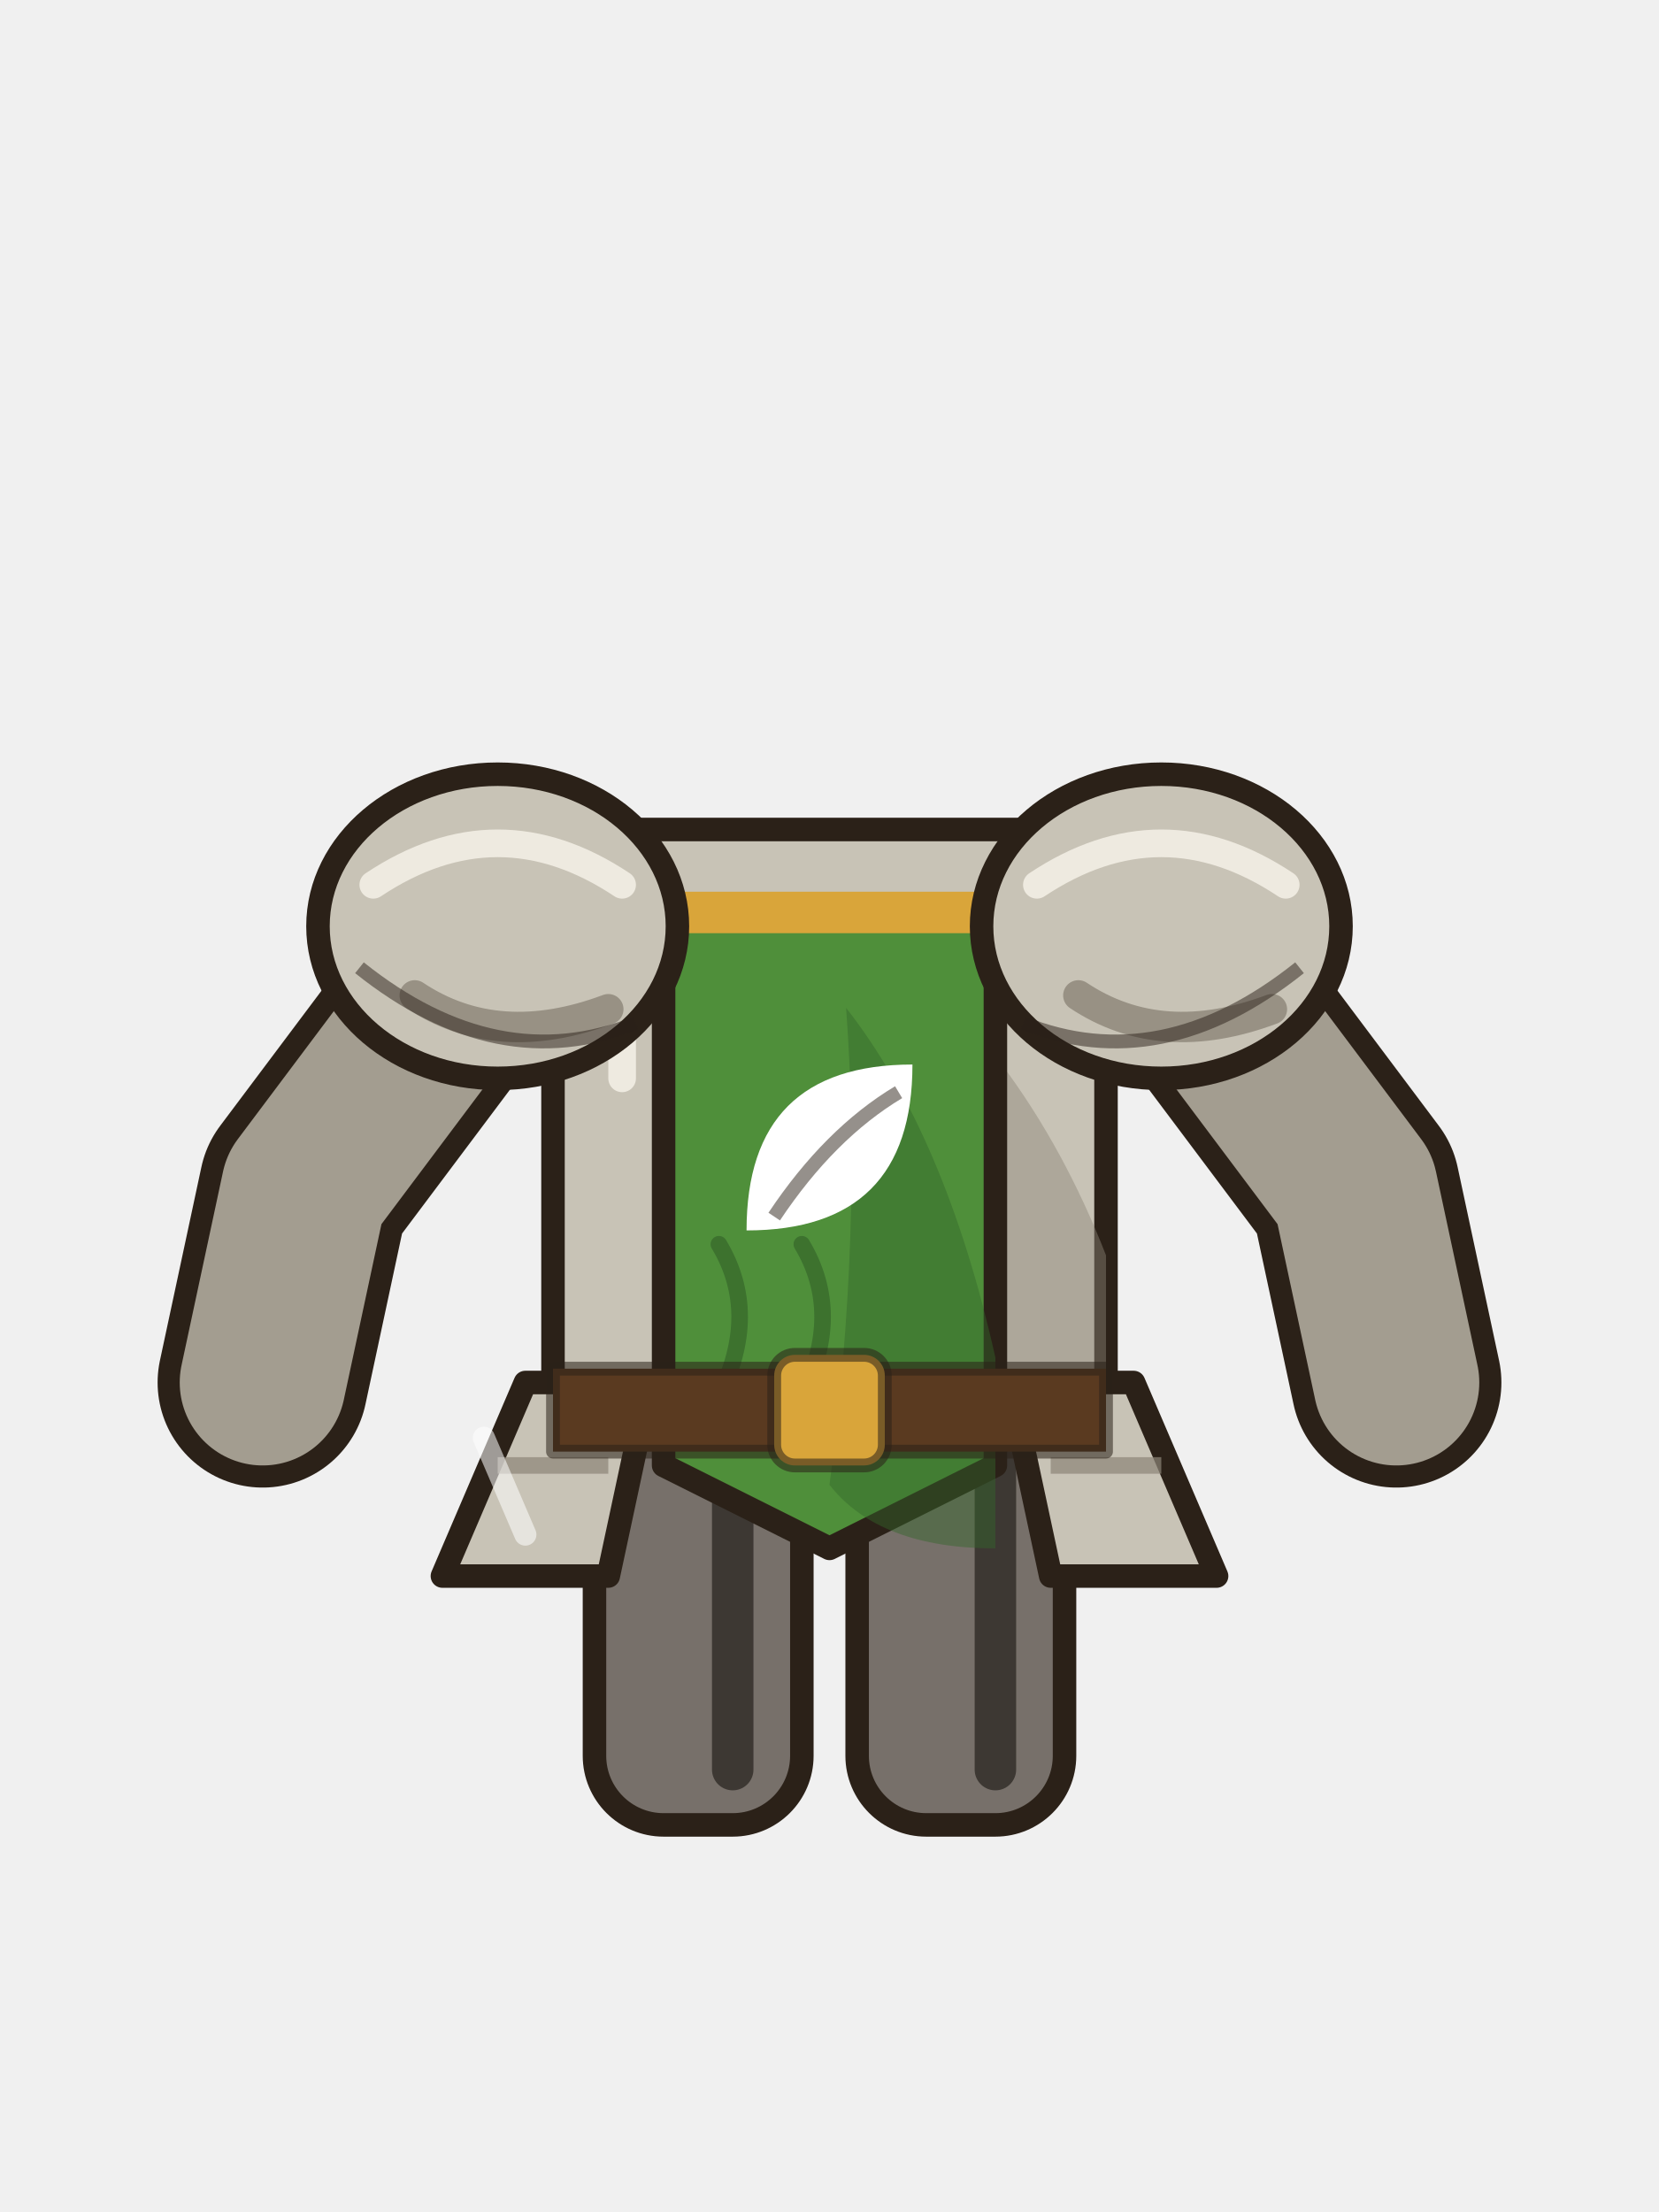
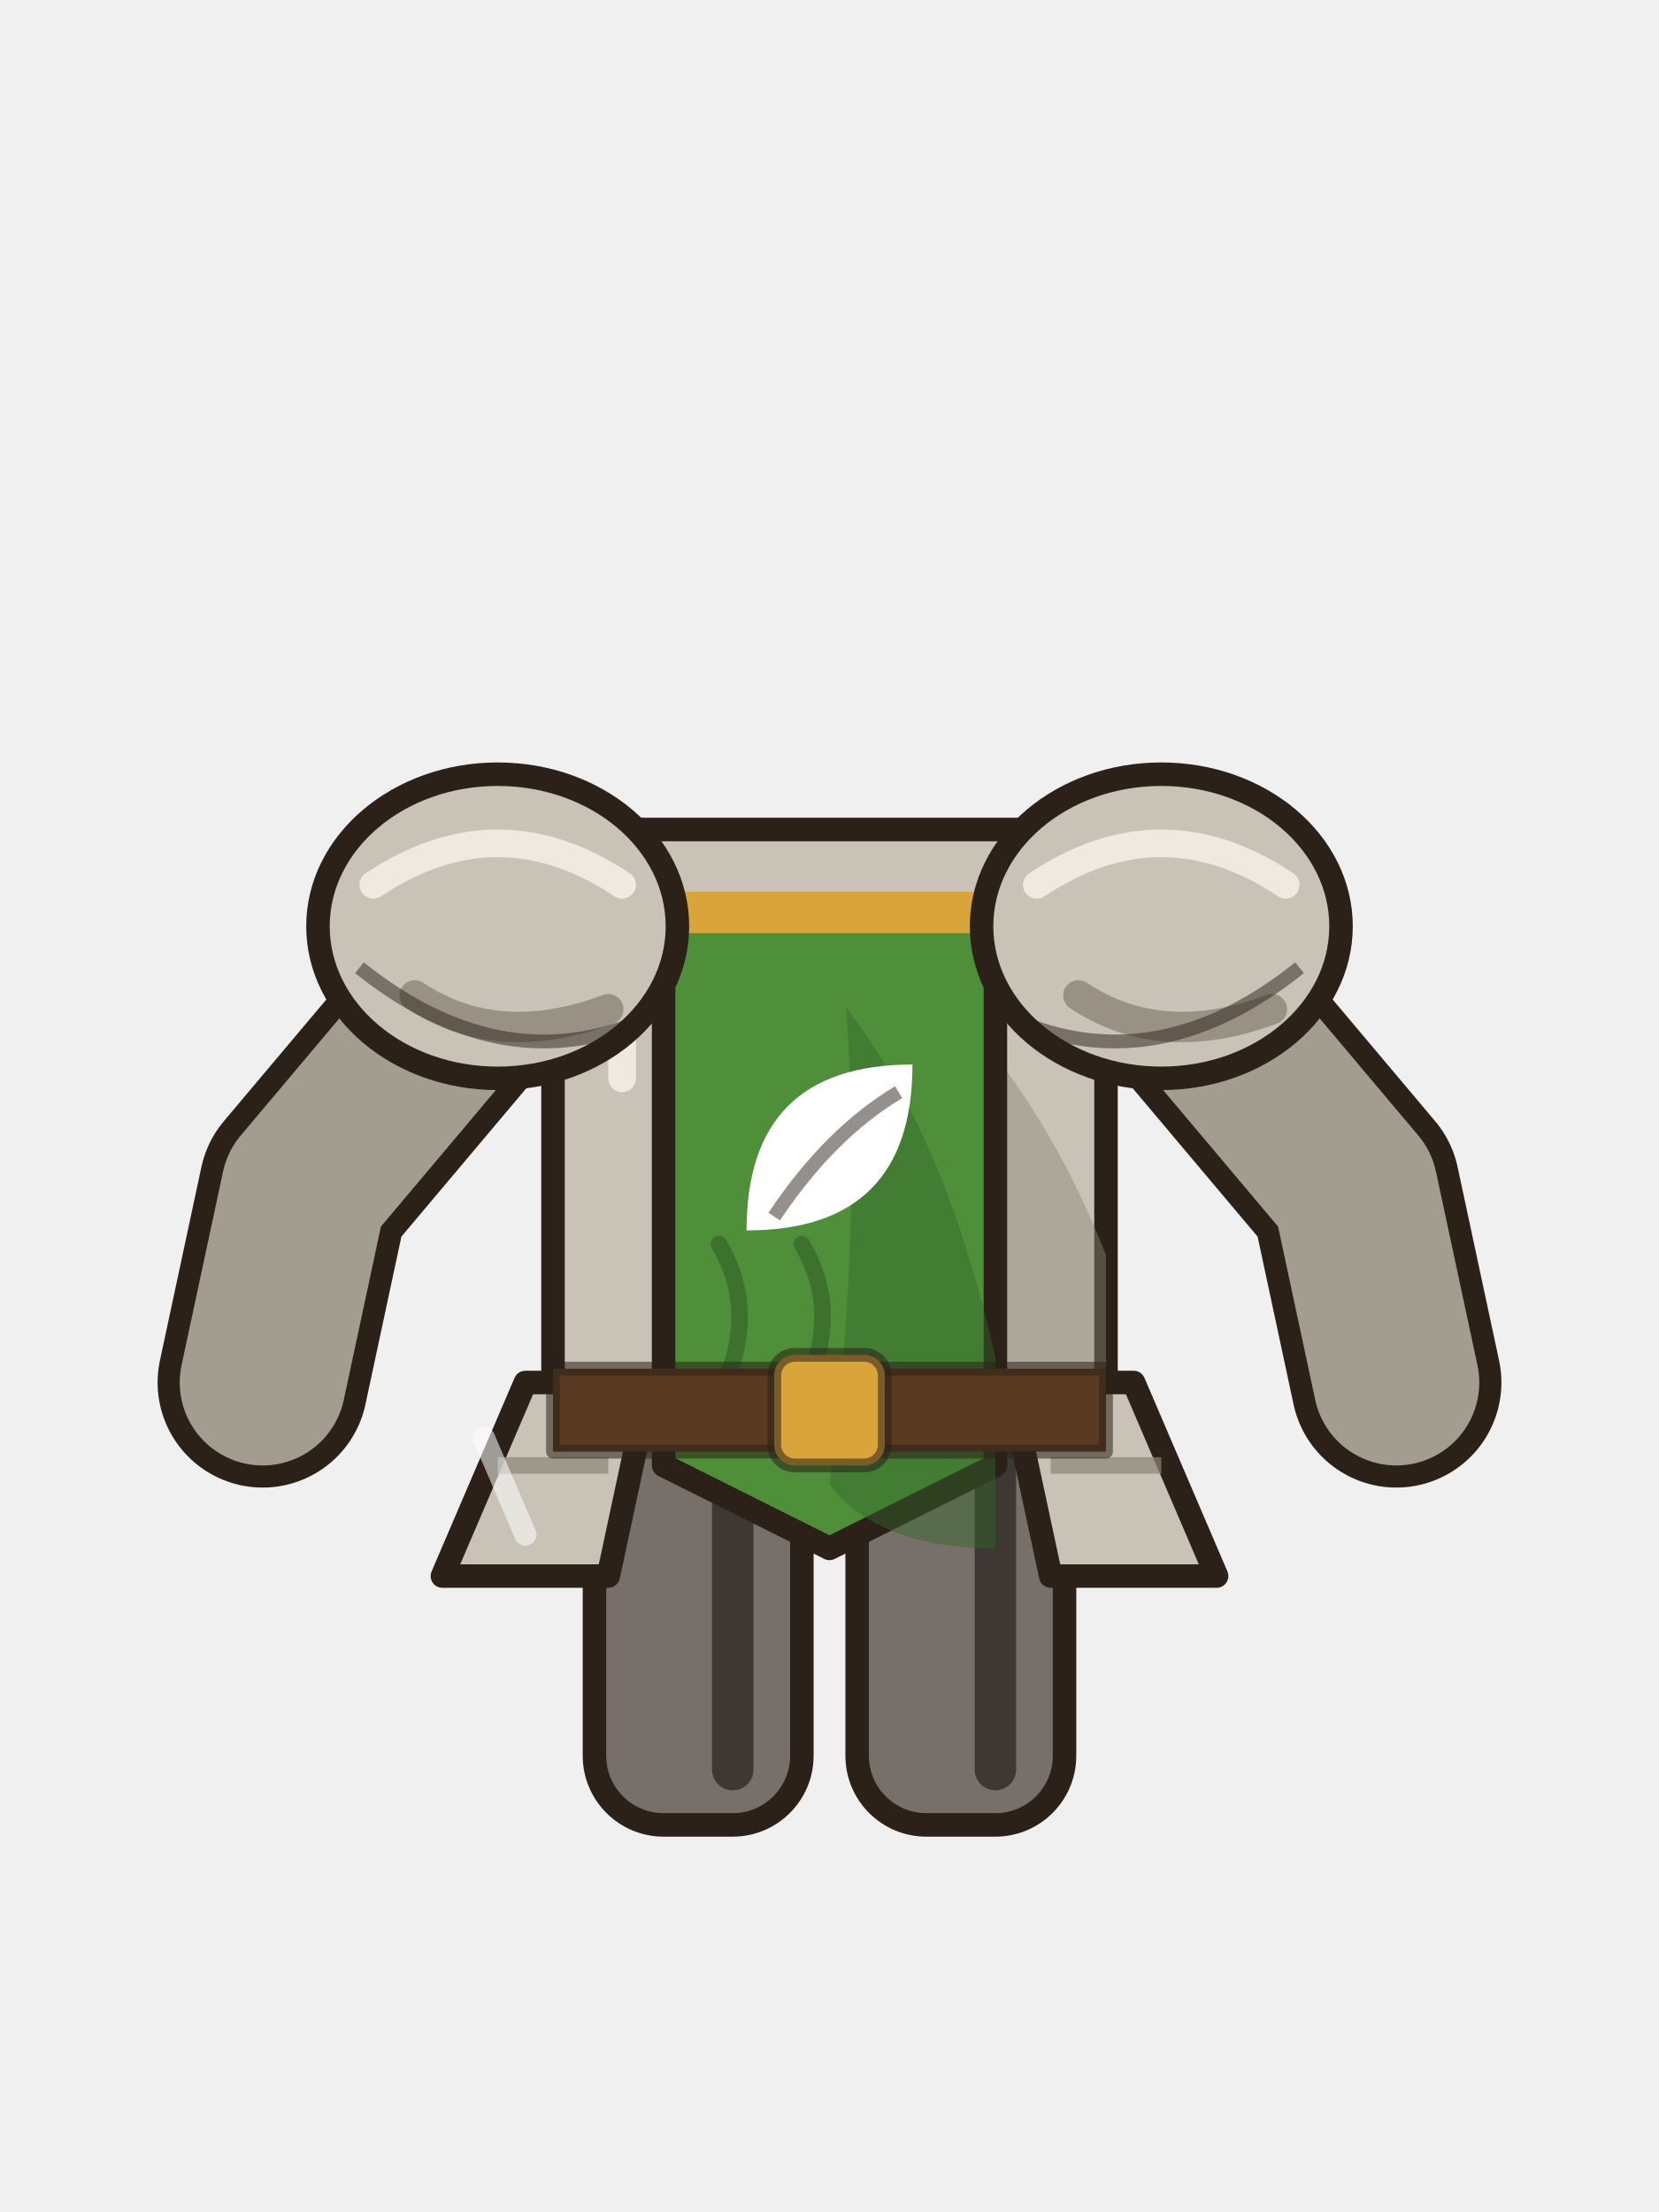
<svg xmlns="http://www.w3.org/2000/svg" width="120" height="160" viewBox="0 0 120 160">
  <rect x="43" y="100" width="15" height="32" rx="5" fill="#77706a" stroke="#2b2118" stroke-width="1.7" stroke-linejoin="round" stroke-linecap="round" />
  <rect x="62" y="100" width="15" height="32" rx="5" fill="#77706a" stroke="#2b2118" stroke-width="1.7" stroke-linejoin="round" stroke-linecap="round" />
  <path d="M53,104 v24 M72,104 v24" stroke="#3d3833" stroke-width="3" stroke-linecap="round" />
-   <path d="M34,70 L22,86 L19,100" fill="none" stroke="#2b2118" stroke-width="15.2" stroke-linecap="round" stroke-linejoin="round" />
-   <path d="M86,70 L98,86 L101,100" fill="none" stroke="#2b2118" stroke-width="15.2" stroke-linecap="round" stroke-linejoin="round" />
-   <path d="M34,70 L22,86 L19,100" fill="none" stroke="#a39d90" stroke-width="12" stroke-linecap="round" stroke-linejoin="round" />
-   <path d="M86,70 L98,86 L101,100" fill="none" stroke="#a39d90" stroke-width="12" stroke-linecap="round" stroke-linejoin="round" />
  <path d="M40,64 q0,-4 4,-4 h32 q4,0 4,4 v36 q0,4 -4,4 h-32 q-4,0 -4,-4z" fill="#c8c3b6" stroke="#2b2118" stroke-width="1.7" stroke-linejoin="round" stroke-linecap="round" />
+   <path d="M38,67 L22,86 L19,100" fill="none" stroke="#2b2118" stroke-width="15.2" stroke-linecap="round" stroke-linejoin="round" />
+   <path d="M82,67 L98,86 L101,100" fill="none" stroke="#2b2118" stroke-width="15.2" stroke-linecap="round" stroke-linejoin="round" />
+   <path d="M38,67 L22,86 L19,100" fill="none" stroke="#a39d90" stroke-width="12" stroke-linecap="round" stroke-linejoin="round" />
+   <path d="M82,67 L98,86 L101,100" fill="none" stroke="#a39d90" stroke-width="12" stroke-linecap="round" stroke-linejoin="round" />
  <path d="M62,66.6 q12,8.8 18,24.2 v13.2 q-14,0 -20,-4.4 q4,-17.6 2,-33z" fill="#8c8578" opacity=".45" />
  <path d="M45,68 v10" stroke="#eeeae0" stroke-width="2" stroke-linecap="round" />
  <path d="M50,88 q3,5 0,11" fill="none" stroke="#8c8578" stroke-width="1.2" stroke-linecap="round" opacity=".7" />
  <path d="M56,88 q3,5 0,11" fill="none" stroke="#8c8578" stroke-width="1.2" stroke-linecap="round" opacity=".7" />
  <path d="M48,66 h24 v40 l-12,6 l-12,-6z" fill="#4f8f3a" stroke="#2b2118" stroke-width="1.7" stroke-linejoin="round" stroke-linecap="round" />
  <path d="M61.2,72.9 q7.2,9.2 10.8,25.3 v13.8 q-8.4,0 -12,-4.6 q2.4,-18.4 1.2,-34.5z" fill="#34652a" opacity=".45" />
  <path d="M52,90 q3,5 0,11" fill="none" stroke="#34652a" stroke-width="1.2" stroke-linecap="round" opacity=".7" />
  <path d="M58,90 q3,5 0,11" fill="none" stroke="#34652a" stroke-width="1.2" stroke-linecap="round" opacity=".7" />
  <path d="M48,66 h24" stroke="#d9a53a" stroke-width="3" />
  <ellipse cx="36" cy="67" rx="13" ry="11" fill="#c8c3b6" stroke="#2b2118" stroke-width="1.7" stroke-linejoin="round" stroke-linecap="round" />
  <ellipse cx="84" cy="67" rx="13" ry="11" fill="#c8c3b6" stroke="#2b2118" stroke-width="1.7" stroke-linejoin="round" stroke-linecap="round" />
  <path d="M27,64 q9,-6 18,0 M75,64 q9,-6 18,0" fill="none" stroke="#eeeae0" stroke-width="2" stroke-linecap="round" />
  <path d="M30,72 q6,4 14,1 M78,72 q6,4 14,1" fill="none" stroke="#8c8578" stroke-width="2.2" stroke-linecap="round" opacity=".8" />
  <path d="M26,70 q10,8 20,4 M74,74 q10,4 20,-4" fill="none" stroke="#2b2118" stroke-width="1" stroke-opacity=".5" />
  <path d="M38,100 l-6,14 h12 l3,-14z M82,100 l6,14 h-12 l-3,-14z" fill="#c8c3b6" stroke="#2b2118" stroke-width="1.7" stroke-linejoin="round" stroke-linecap="round" />
  <path d="M36,106 h8 M76,106 h8" stroke="#8c8578" stroke-width="1.2" opacity=".7" />
  <path d="M35,104 L38,111" stroke="#fff" stroke-width="1.6" stroke-linecap="round" opacity=".55" />
  <path d="M40,99 h40 v6 h-40z" fill="#5a3a20" stroke="#2b2118" stroke-width="1" stroke-opacity=".55" stroke-linejoin="round" stroke-linecap="round" />
  <rect x="56" y="98" width="8" height="8" rx="1.5" fill="#d9a53a" stroke="#2b2118" stroke-width="1" stroke-opacity=".55" stroke-linejoin="round" stroke-linecap="round" />
  <g transform="translate(60,84) scale(1.0)">
    <path d="M-6,5 q0,-12 12,-12 q0,12 -12,12z" fill="#fff" />
    <path d="M-4,4 q4,-6 9,-9" fill="none" stroke="#2b2118" stroke-width="1" opacity=".5" />
  </g>
</svg>
